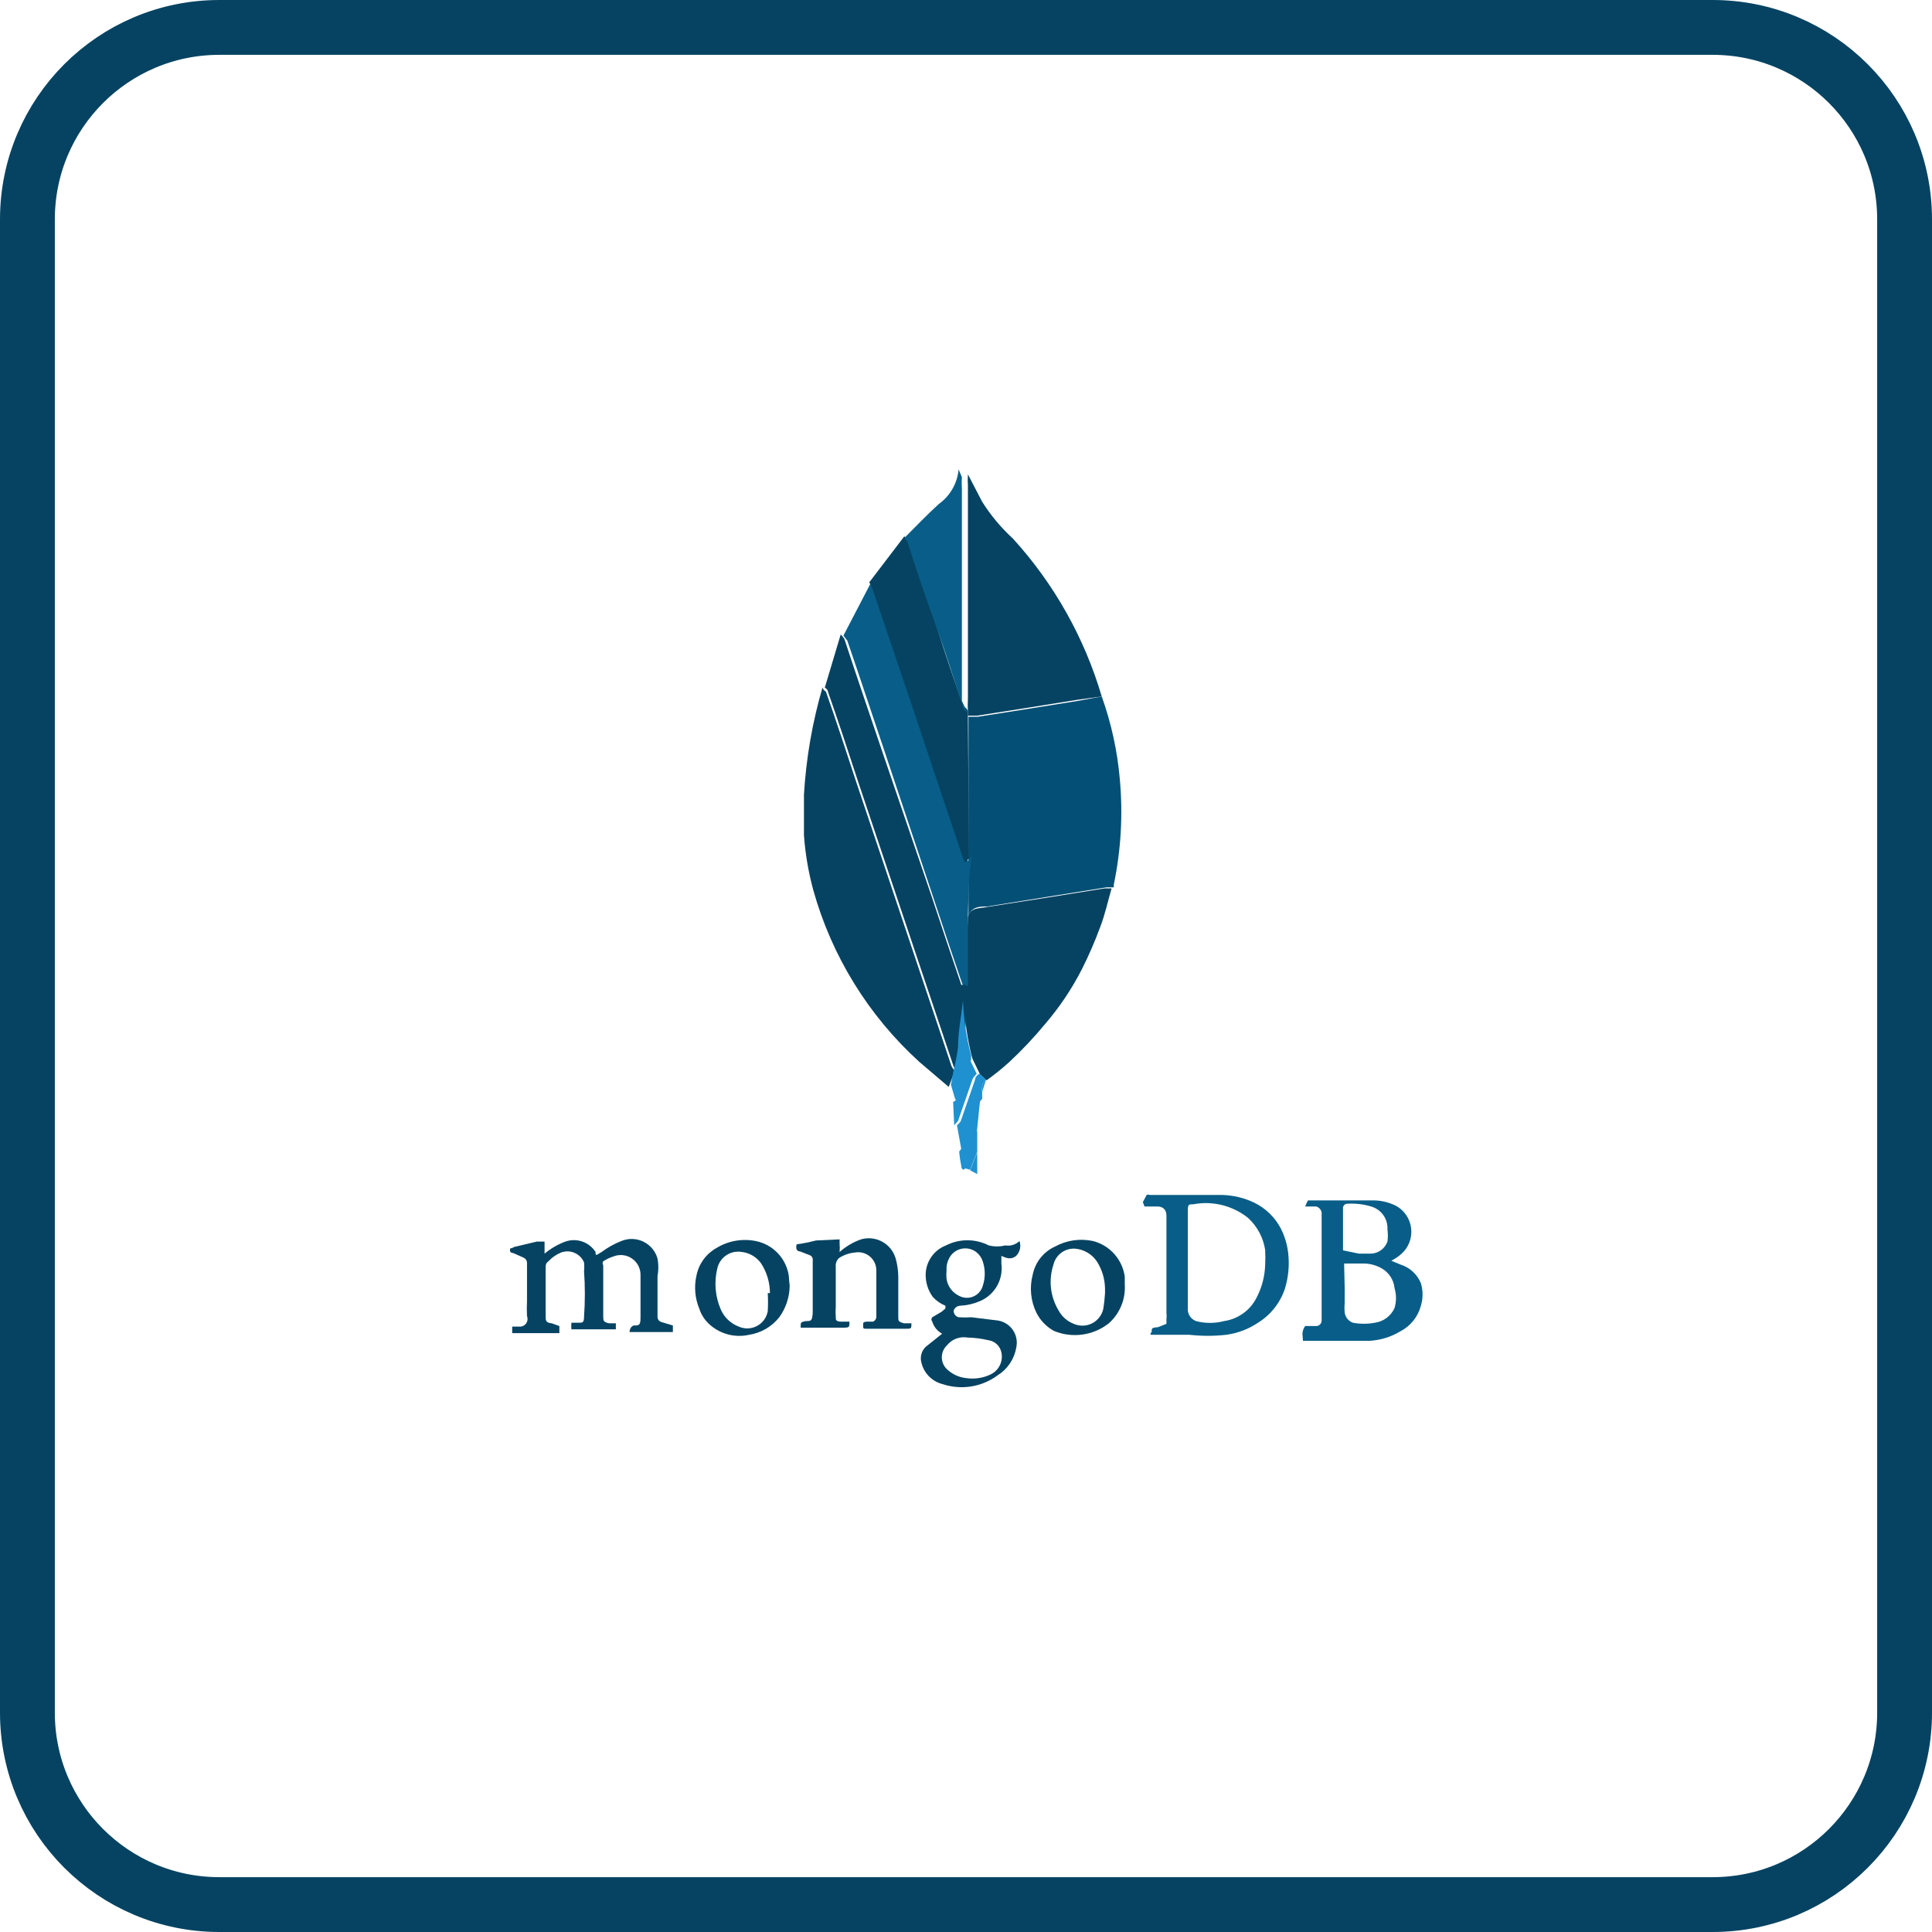
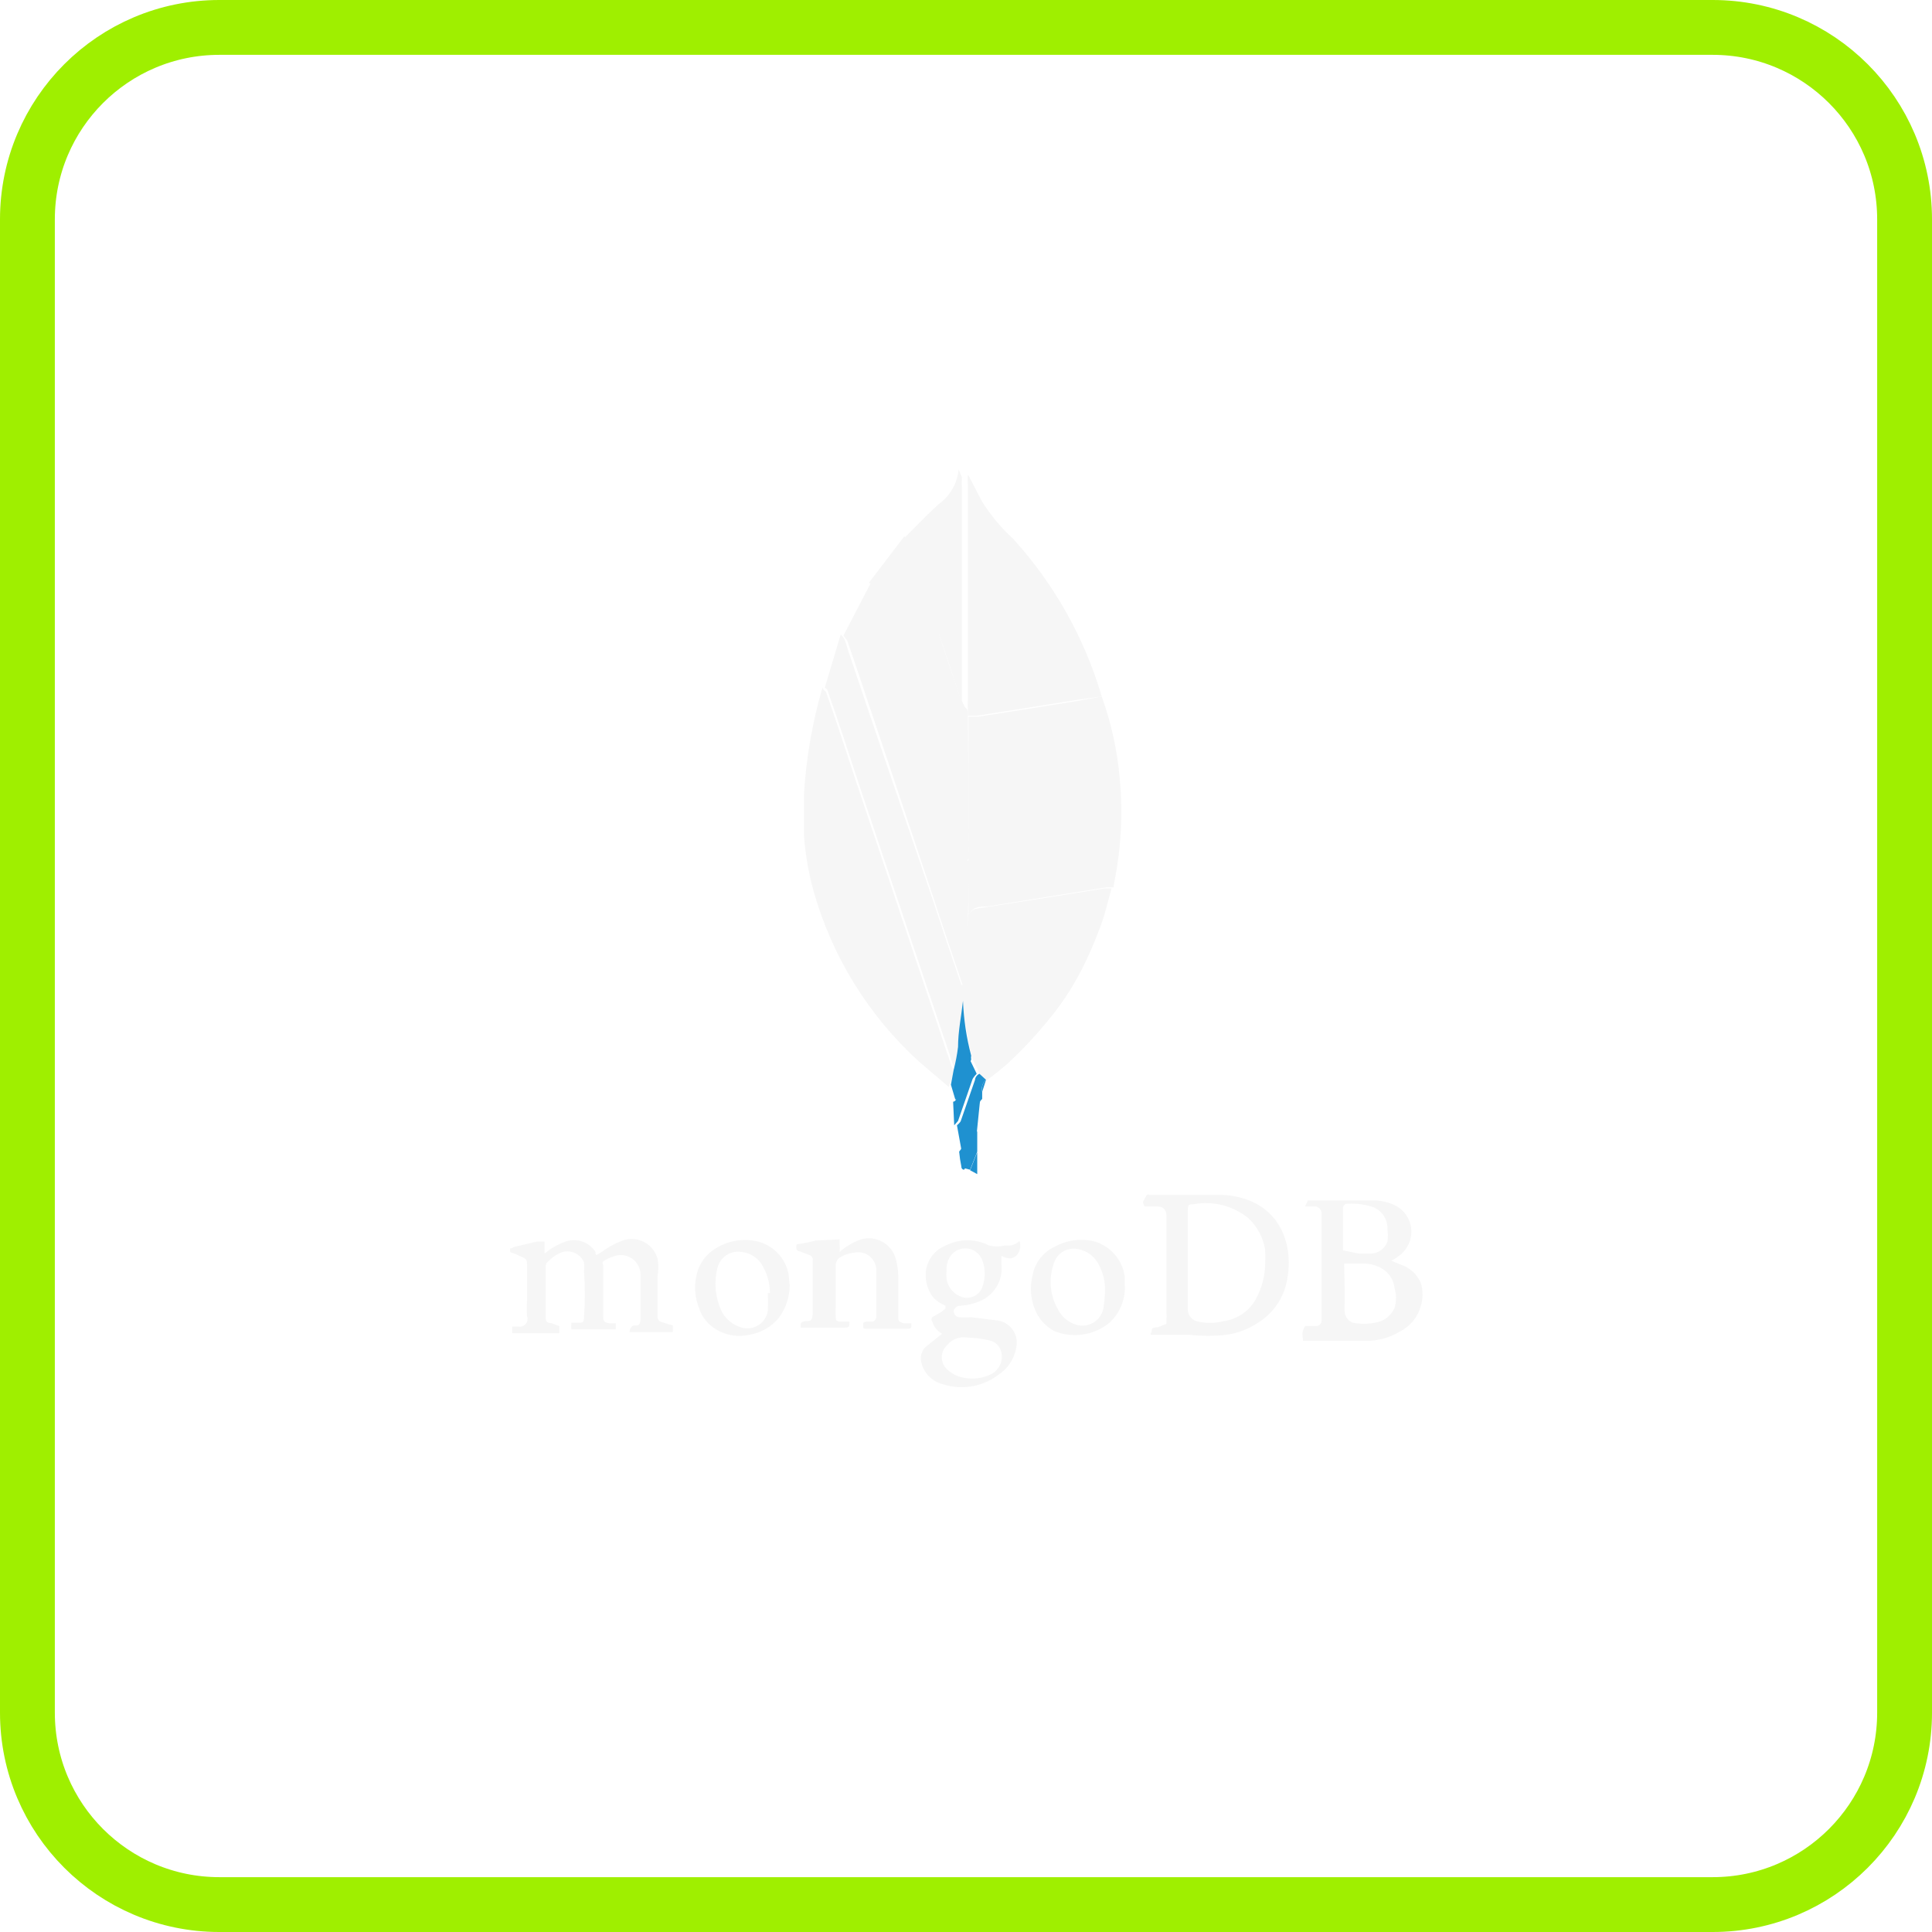
<svg xmlns="http://www.w3.org/2000/svg" viewBox="0 0 35.23 35.23">
  <defs>
-     <style>.cls-1,.cls-2{fill:none;}.cls-2{stroke:#064362;}.cls-3{fill:#085e88;}.cls-3,.cls-4,.cls-5,.cls-6,.cls-7{fill-rule:evenodd;}.cls-4{fill:#064362;}.cls-5{fill:#034f75;}.cls-6{fill:#1f91d0;}.cls-7{fill:#4faa47;}</style>
+     <style>.cls-1,.cls-2{fill:none;}.cls-2{stroke:#9FEF00;}.cls-3{fill:#f6f6f6;}.cls-3,.cls-4,.cls-5,.cls-6,.cls-7{fill-rule:evenodd;}.cls-4{fill:#f6f6f6;}.cls-5{fill:#f6f6f6;}.cls-6{fill:#1f91d0;}.cls-7{fill:#4faa47;}</style>
  </defs>
  <g id="Layer_2" data-name="Layer 2">
    <g id="Layer_1-2" data-name="Layer 1">
      <rect class="cls-1" x="1" y="1" width="33.23" height="33.23" rx="3" />
      <rect class="cls-2" x="0.5" y="0.5" width="34.23" height="34.23" rx="3.5" />
      <path class="cls-3" d="M20.84,21.92l.07-.13a.05.05,0,0,1,.05,0h1.33a1.45,1.45,0,0,1,.58.14,1.08,1.08,0,0,1,.49.48,1.32,1.32,0,0,1,.13.44,1.59,1.59,0,0,1-.06.65,1.16,1.16,0,0,1-.49.62,1.37,1.37,0,0,1-.58.22,3,3,0,0,1-.67,0H21s-.05,0,0-.05v0c0-.07,0-.08.12-.09l.15-.06s0-.06,0-.09a.31.31,0,0,0,0-.1c0-.47,0-.95,0-1.42,0-.12,0-.24,0-.36S21.2,22,21.1,22l-.23,0Zm2.23,1.15a2.4,2.4,0,0,0,0-.28,1,1,0,0,0-.31-.58,1.23,1.23,0,0,0-1-.25c-.08,0-.1,0-.1.11s0,.24,0,.35v1.11c0,.11,0,.21,0,.32a.23.23,0,0,0,.15.24,1,1,0,0,0,.51,0,.79.79,0,0,0,.6-.44A1.37,1.37,0,0,0,23.07,23.07Zm.68,1.26a.25.25,0,0,1,.05-.15l.05,0,.16,0a.1.1,0,0,0,.09-.1s0-.08,0-.11V22.11A.14.14,0,0,0,24,22l-.2,0s0,0,0,0a1.17,1.17,0,0,1,.05-.11l.06,0H25a.93.93,0,0,1,.46.1.54.54,0,0,1,.1.87.91.91,0,0,1-.19.13h0l.17.07a.59.59,0,0,1,.37.34.71.71,0,0,1,0,.41.74.74,0,0,1-.38.47,1.22,1.22,0,0,1-.56.17c-.18,0-.37,0-.55,0h-.66Zm.77-.85h0v.28a.91.91,0,0,0,0,.17.23.23,0,0,0,.15.19,1.08,1.08,0,0,0,.4,0,.46.46,0,0,0,.36-.27.64.64,0,0,0,0-.36.47.47,0,0,0-.25-.37.68.68,0,0,0-.31-.08h-.36s0,0,0,0Zm.26-.62H25a.33.33,0,0,0,.3-.22.78.78,0,0,0,0-.22A.41.41,0,0,0,25,22a1.21,1.21,0,0,0-.42-.05.08.08,0,0,0-.09.09v.76s0,0,0,0Z" />
      <path class="cls-4" d="M10.2,24.18v.13H9.34v-.12s0,0,0,0l.12,0A.14.14,0,0,0,9.61,24a2.72,2.72,0,0,1,0-.28v-.68a.11.11,0,0,0-.07-.11l-.18-.08s-.07,0-.06-.06,0,0,.07-.05l.42-.1.14,0s0,.06,0,.09v.13a0,0,0,0,0,0,0s0,0,0,0a1.3,1.3,0,0,1,.38-.22.47.47,0,0,1,.55.19c0,.07,0,.07.11,0a1.58,1.58,0,0,1,.36-.2.49.49,0,0,1,.66.32.86.86,0,0,1,0,.32V24a.1.1,0,0,0,.08.11l.2.06,0,.12h-.79s0,0,0,0,0-.1.08-.12h0c.09,0,.12,0,.12-.14q0-.39,0-.78a.36.36,0,0,0-.49-.34A.74.74,0,0,0,11,23a.06.06,0,0,0,0,.07c0,.11,0,.23,0,.34V24c0,.08,0,.11.11.13l.12,0h0v.11s0,0,0,0h-.81a.49.49,0,0,1,0-.12,0,0,0,0,1,0,0l.14,0c.06,0,.09,0,.09-.11a5.77,5.77,0,0,0,0-.83.75.75,0,0,0,0-.16.33.33,0,0,0-.42-.18A.66.66,0,0,0,10,23a.11.11,0,0,0-.05.1V24c0,.08,0,.12.11.13Z" />
      <path class="cls-4" d="M18.59,22.63a.26.26,0,0,1-.06.27c-.08.07-.17.05-.27,0l0,.14a.65.65,0,0,1-.4.69,1.05,1.05,0,0,1-.35.08.13.13,0,0,0-.12.09.12.12,0,0,0,.09.12,1.6,1.6,0,0,0,.23,0l.49.06a.41.41,0,0,1,.33.5.74.74,0,0,1-.34.5,1.1,1.1,0,0,1-1,.16.53.53,0,0,1-.39-.4.29.29,0,0,1,.08-.28l.3-.24,0,0,0,0A.37.37,0,0,1,17,24.1a.06.06,0,0,1,0-.08l.17-.1.07-.06s0,0,0-.05a.63.63,0,0,1-.23-.16.68.68,0,0,1-.13-.43.58.58,0,0,1,.37-.51.86.86,0,0,1,.78,0,.61.61,0,0,0,.3,0A.3.3,0,0,0,18.59,22.63Zm-.95,1.76a.39.39,0,0,0-.37.14.3.3,0,0,0,0,.44.6.6,0,0,0,.35.16.77.77,0,0,0,.45-.07.36.36,0,0,0,.19-.4.28.28,0,0,0-.23-.22A1.89,1.89,0,0,0,17.64,24.39Zm-.38-1.23a1,1,0,0,0,0,.16.41.41,0,0,0,.23.31.3.3,0,0,0,.43-.18.7.7,0,0,0,0-.45.35.35,0,0,0-.12-.17.33.33,0,0,0-.49.11A.4.4,0,0,0,17.26,23.16Z" />
      <path class="cls-4" d="M15.31,22.6s0,0,0,.08a.76.76,0,0,1,0,.15v0l0,0a1.18,1.18,0,0,1,.39-.23.51.51,0,0,1,.63.34,1.26,1.26,0,0,1,.05.33V24c0,.09,0,.1.1.13l.14,0s0,0,0,0v0c0,.1,0,.1-.11.1h-.7c-.07,0-.07,0-.07-.06v0c0-.06,0-.06.06-.07l.12,0a.1.1,0,0,0,.06-.08s0,0,0-.06c0-.27,0-.53,0-.79a.33.33,0,0,0-.39-.33.63.63,0,0,0-.29.1.19.19,0,0,0-.06.16v.74a1,1,0,0,0,0,.17c0,.06,0,.08.08.09l.17,0v0c0,.1,0,.11-.11.11h-.73s-.05,0-.05,0v0c0-.1,0-.1.09-.12h0c.1,0,.12,0,.13-.15v-.95a.09.09,0,0,0-.05-.1l-.18-.07s-.07,0-.07-.07,0-.06.08-.07a2.8,2.8,0,0,0,.28-.06Z" />
      <path class="cls-4" d="M20.51,23.42a.87.87,0,0,1-.29.71,1,1,0,0,1-1,.14.78.78,0,0,1-.32-.33,1,1,0,0,1-.07-.69.72.72,0,0,1,.41-.52,1,1,0,0,1,.69-.1.78.78,0,0,1,.58.65S20.51,23.39,20.51,23.42Zm-.36.16h0V23.5A.94.94,0,0,0,20,23a.53.53,0,0,0-.39-.23.38.38,0,0,0-.4.29,1,1,0,0,0,.09.83.53.53,0,0,0,.28.25.39.39,0,0,0,.54-.28A2.89,2.89,0,0,0,20.15,23.58Z" />
      <path class="cls-4" d="M14.4,23.44a1,1,0,0,1-.19.58.87.87,0,0,1-.55.32.81.81,0,0,1-.7-.17.66.66,0,0,1-.21-.31,1,1,0,0,1-.05-.6.74.74,0,0,1,.36-.5,1,1,0,0,1,.72-.13.76.76,0,0,1,.6.61C14.39,23.31,14.39,23.38,14.4,23.44Zm-.36.14h0v0a1,1,0,0,0-.16-.54.5.5,0,0,0-.35-.21.39.39,0,0,0-.45.3,1.18,1.18,0,0,0,.06.74.58.58,0,0,0,.33.32.38.38,0,0,0,.53-.28A2.93,2.93,0,0,0,14,23.58Z" />
      <path class="cls-5" d="M20.09,12.7a6,6,0,0,1,.33,1.51,6.5,6.5,0,0,1-.11,1.92v.05h-.13l-1.06.17L18,16.53c-.13,0-.29,0-.34.18h0l0-1.07,0-2.57.17,0,.83-.13,1-.16Z" />
      <path class="cls-4" d="M17.3,19.82l-.54-.46a6.65,6.65,0,0,1-1.93-3.13,5.25,5.25,0,0,1-.17-1c0-.25,0-.5,0-.74A8.87,8.87,0,0,1,15,12.53v0s0,.05.06.08c.19.54.37,1.09.55,1.64l1.74,5.19a.47.47,0,0,0,.06.09Z" />
      <path class="cls-4" d="M20.09,12.7l-.44.06-1,.16-.83.13-.17,0V13a2.45,2.45,0,0,1,0-.27l0-1.74c0-.37,0-.73,0-1.09s0-.46,0-.68,0-.24,0-.36a1.48,1.48,0,0,1,0-.21l.26.5a3.27,3.27,0,0,0,.56.67A7.36,7.36,0,0,1,20.09,12.7Z" />
      <path class="cls-4" d="M17.65,16.72h0c.05-.18.21-.15.34-.18l1.09-.17,1.06-.17h.13c-.07.24-.12.48-.21.71a7.27,7.27,0,0,1-.33.76,5.06,5.06,0,0,1-.67,1,7.28,7.28,0,0,1-.66.7,4.54,4.54,0,0,1-.41.33l0,0-.12-.11-.14-.29a4.59,4.59,0,0,1-.15-1.05v0l0-.26c0-.09,0-.18,0-.27C17.63,17.35,17.64,17,17.65,16.72Z" />
      <path class="cls-3" d="M17.65,16.72c0,.31,0,.63,0,1,0,.08,0,.17,0,.26l-.09,0c-.18-.53-.36-1.06-.53-1.58l-.87-2.61c-.24-.71-.47-1.41-.71-2.11,0,0-.05-.06-.07-.09l.52-1a.41.41,0,0,1,.05.09l.72,2.13.93,2.78a.54.54,0,0,0,.05.11l.07-.08C17.66,16,17.66,16.36,17.65,16.72Z" />
      <path class="cls-4" d="M15.33,11.57s.06.06.07.09c.23.7.47,1.4.71,2.11L17,16.38c.17.52.35,1.05.53,1.58l.09,0,0,.26,0,.06c0,.28,0,.56-.09.84a3.1,3.1,0,0,1-.08.42.47.47,0,0,1-.06-.09l-1.74-5.19c-.18-.55-.36-1.1-.55-1.64,0,0,0-.05-.06-.08Z" />
      <path class="cls-4" d="M17.67,15.65l-.07.08a.54.54,0,0,1-.05-.11l-.93-2.78-.72-2.13a.41.41,0,0,0-.05-.09l.64-.84a.24.24,0,0,1,.06.08c.18.52.36,1,.53,1.56s.33,1,.49,1.47c0,0,.05,0,.08.08v.11Z" />
      <path class="cls-3" d="M17.65,13s-.07-.05-.08-.08c-.16-.49-.32-1-.49-1.47s-.35-1-.53-1.56a.24.24,0,0,0-.06-.08c.21-.21.41-.42.63-.62a.87.87,0,0,0,.36-.63v0l.06.14a1.48,1.48,0,0,0,0,.21c0,.12,0,.24,0,.36s0,.45,0,.68,0,.72,0,1.09l0,1.74A2.45,2.45,0,0,0,17.65,13Z" />
      <path class="cls-6" d="M17.39,19.51a3.1,3.1,0,0,0,.08-.42c0-.28.06-.56.09-.84h0a4.58,4.58,0,0,0,.15,1,.18.18,0,0,0,0,.07l-.23.66s0,.05-.06.07l-.08-.27Z" />
      <path class="cls-6" d="M17.38,20.09s.05,0,.06-.07l.23-.66a.18.18,0,0,1,0-.07l.14.29s-.07.07-.08.11l-.26.75s0,0-.07.08Z" />
      <path class="cls-6" d="M17.45,20.52s.06-.05.07-.08l.26-.75s0-.07.08-.11l.12.11a.22.22,0,0,0-.07.22l0,.13a.18.18,0,0,0-.05.07l-.27.76a.47.47,0,0,1-.06.09Z" />
      <path class="cls-6" d="M17.49,21a.47.47,0,0,0,.06-.09l.27-.76a.18.18,0,0,1,.05-.07l-.06.59,0,.05-.18.51a.31.31,0,0,1-.05.1s-.05,0-.05-.06A2.43,2.43,0,0,1,17.49,21Z" />
      <path class="cls-6" d="M17.54,21.29a.31.31,0,0,0,.05-.1l.18-.51.05-.05V21l-.13.33Z" />
      <path class="cls-6" d="M17.69,21.34l.13-.33,0,.4Z" />
      <path class="cls-6" d="M17.91,19.91a.22.22,0,0,1,.07-.22l0,0Z" />
      <path class="cls-7" d="M17.57,18.25h0l0-.06Z" />
    </g>
  </g>
</svg>
